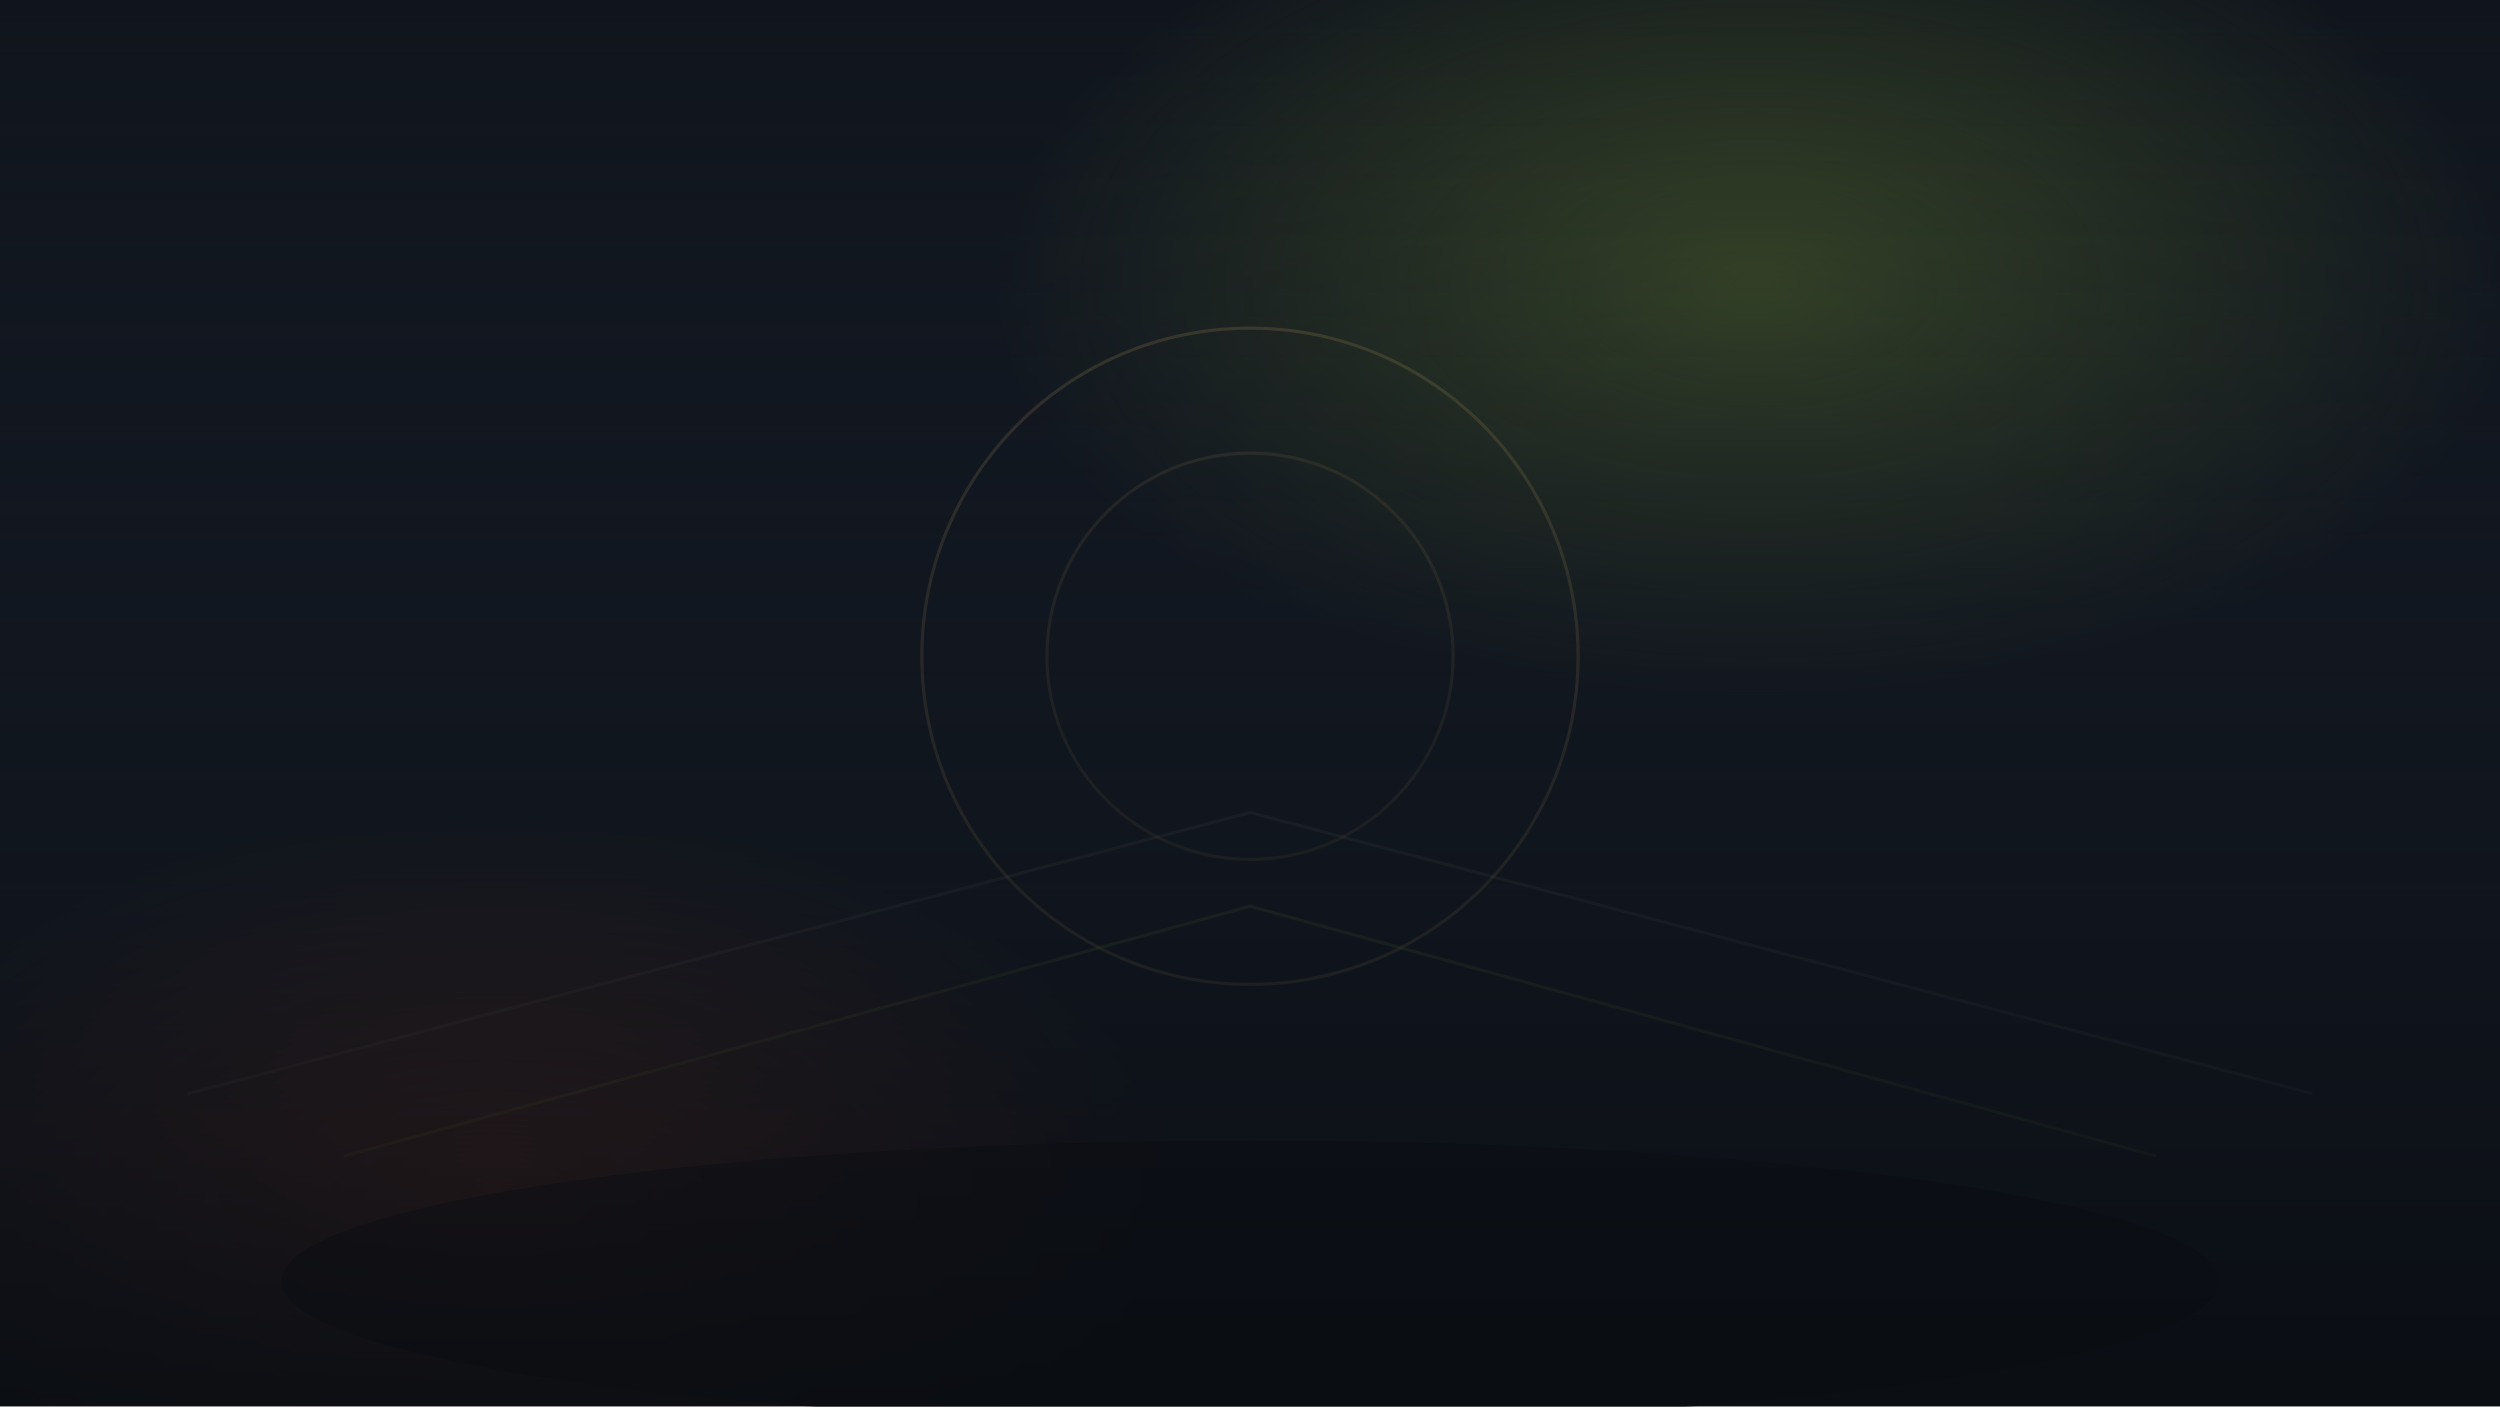
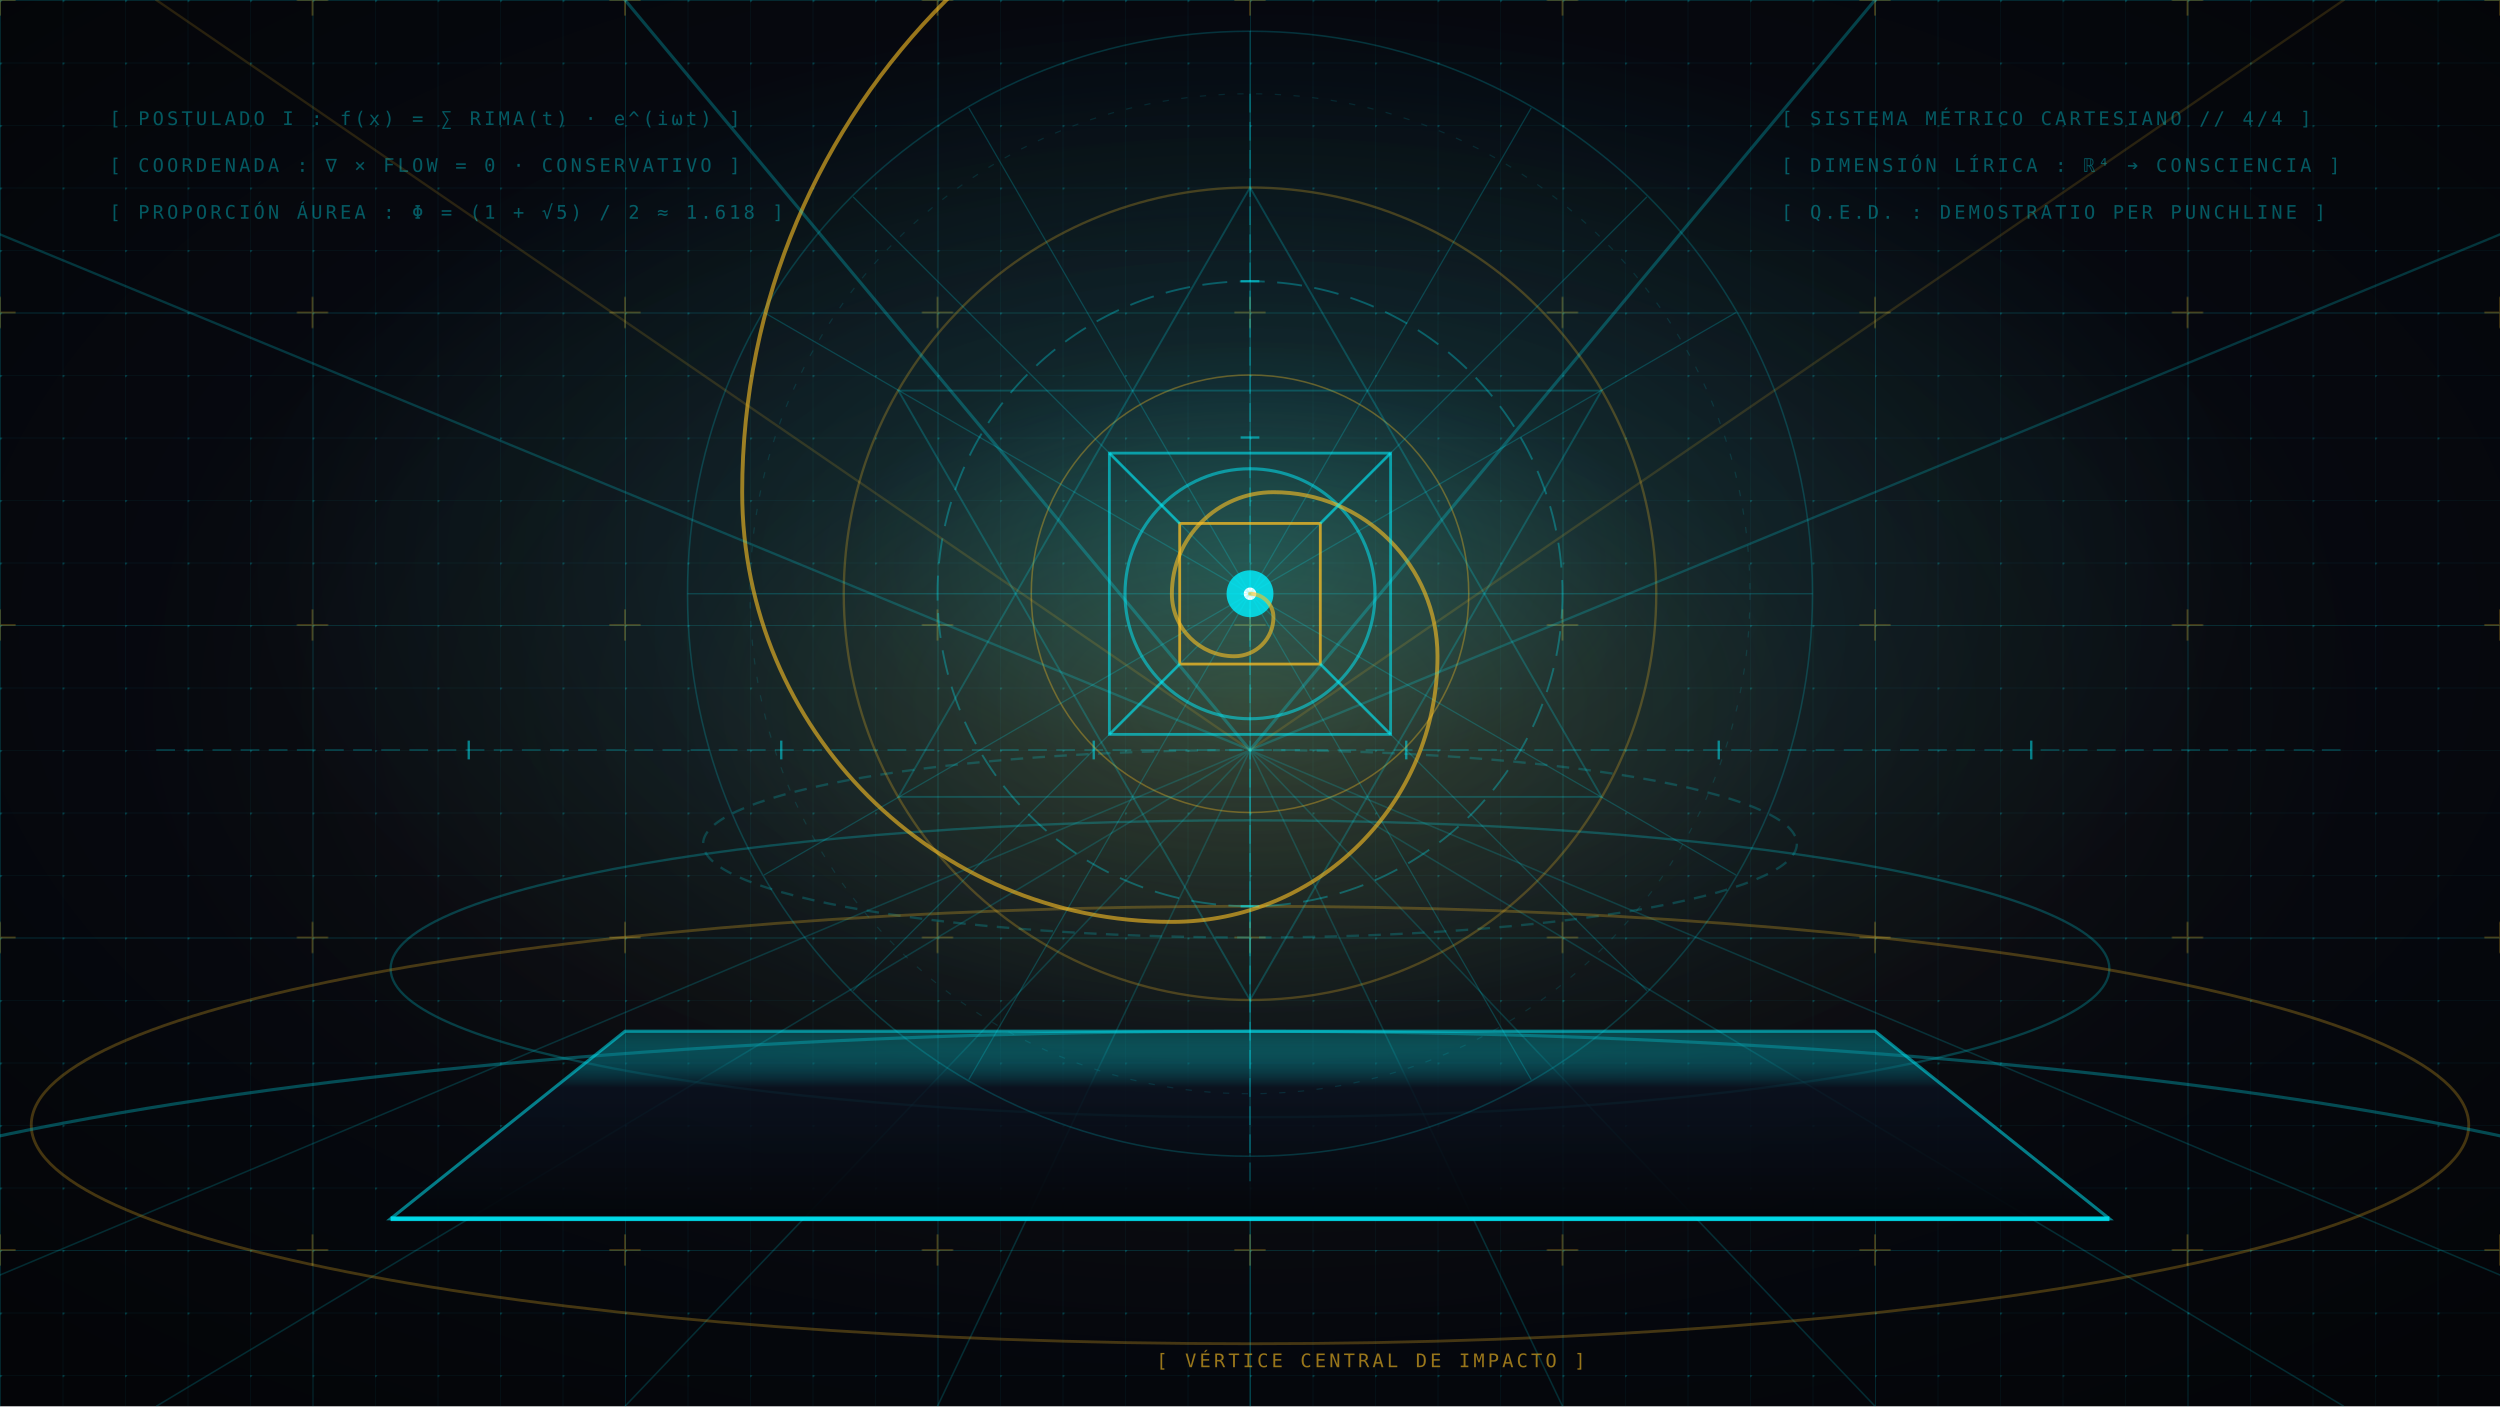
- <svg xmlns="http://www.w3.org/2000/svg" width="1600" height="900" viewBox="0 0 1600 900" fill="none">
+ <svg xmlns="http://www.w3.org/2000/svg" viewBox="0 0 1600 900" width="1600" height="900" fill="none">
  <defs>
-     <radialGradient id="spot" cx="70%" cy="20%" r="55%">
-       <stop offset="0%" stop-color="#c8f542" stop-opacity="0.22" />
-       <stop offset="55%" stop-color="#c8f542" stop-opacity="0" />
+     <radialGradient id="bgGrad" cx="50%" cy="45%" r="70%">
+       <stop offset="0%" stop-color="#0c1424" />
+       <stop offset="45%" stop-color="#070a12" />
+       <stop offset="100%" stop-color="#040508" />
    </radialGradient>
-     <radialGradient id="warm" cx="20%" cy="85%" r="45%">
-       <stop offset="0%" stop-color="#ff5a1f" stop-opacity="0.28" />
-       <stop offset="60%" stop-color="#ff5a1f" stop-opacity="0" />
+     <radialGradient id="cyanAura" cx="50%" cy="40%" r="40%">
+       <stop offset="0%" stop-color="#00f0ff" stop-opacity="0.25" />
+       <stop offset="40%" stop-color="#00f0ff" stop-opacity="0.08" />
+       <stop offset="100%" stop-color="#00f0ff" stop-opacity="0" />
    </radialGradient>
-     <linearGradient id="floor" x1="0" y1="0" x2="0" y2="1">
-       <stop offset="0%" stop-color="#1a2230" stop-opacity="0" />
-       <stop offset="100%" stop-color="#0a0d12" stop-opacity="0.9" />
+     <radialGradient id="goldAura" cx="50%" cy="50%" r="45%">
+       <stop offset="0%" stop-color="#fbbf24" stop-opacity="0.18" />
+       <stop offset="50%" stop-color="#fbbf24" stop-opacity="0.04" />
+       <stop offset="100%" stop-color="#fbbf24" stop-opacity="0" />
+     </radialGradient>
+     <linearGradient id="stageFloor" x1="0%" y1="0%" x2="0%" y2="100%">
+       <stop offset="0%" stop-color="#00f0ff" stop-opacity="0.2" />
+       <stop offset="30%" stop-color="#0a1220" stop-opacity="0.8" />
+       <stop offset="100%" stop-color="#04060a" stop-opacity="0.95" />
    </linearGradient>
+     <pattern id="mathGrid" width="40" height="40" patternUnits="userSpaceOnUse">
+       <path d="M 40 0 L 0 0 0 40" fill="none" stroke="#00f0ff" stroke-width="0.75" stroke-opacity="0.07" />
+       <circle cx="0" cy="0" r="1.5" fill="#00f0ff" fill-opacity="0.18" />
+     </pattern>
+     <pattern id="majorGrid" width="200" height="200" patternUnits="userSpaceOnUse">
+       <path d="M 200 0 L 0 0 0 200" fill="none" stroke="#00f0ff" stroke-width="1.2" stroke-opacity="0.12" />
+       <path d="M 10 0 L 0 0 0 10 M 190 0 L 200 0 200 10 M 0 190 L 0 200 10 200 M 190 200 L 200 200 200 190" fill="none" stroke="#fbbf24" stroke-width="1.2" stroke-opacity="0.25" />
+     </pattern>
  </defs>
-   <rect width="1600" height="900" fill="#10151d" />
-   <rect width="1600" height="900" fill="url(#spot)" />
-   <rect width="1600" height="900" fill="url(#warm)" />
-   <ellipse cx="800" cy="820" rx="620" ry="90" fill="#000" opacity="0.45" />
-   <path d="M120 700 L800 520 L1480 700" stroke="#f3eee4" stroke-opacity="0.08" stroke-width="2" />
-   <path d="M220 740 L800 580 L1380 740" stroke="#c8f542" stroke-opacity="0.12" stroke-width="2" />
-   <circle cx="800" cy="420" r="210" stroke="#e9c46a" stroke-opacity="0.18" stroke-width="2" />
-   <circle cx="800" cy="420" r="130" stroke="#e9c46a" stroke-opacity="0.12" stroke-width="2" />
-   <rect width="1600" height="900" fill="url(#floor)" />
+   <rect width="1600" height="900" fill="url(#bgGrad)" />
+   <rect width="1600" height="900" fill="url(#mathGrid)" />
+   <rect width="1600" height="900" fill="url(#majorGrid)" />
+   <rect width="1600" height="900" fill="url(#cyanAura)" />
+   <rect width="1600" height="900" fill="url(#goldAura)" />
+   <g opacity="0.65">
+     <path d="M 800 480 L -200 900 M 800 480 L 100 900 M 800 480 L 400 900 M 800 480 L 600 900 M 800 480 L 800 900 M 800 480 L 1000 900 M 800 480 L 1200 900 M 800 480 L 1500 900 M 800 480 L 1800 900" stroke="#00f0ff" stroke-width="1" stroke-opacity="0.25" />
+     <ellipse cx="800" cy="540" rx="350" ry="60" fill="none" stroke="#00f0ff" stroke-width="1.5" stroke-opacity="0.3" stroke-dasharray="8 6" />
+     <ellipse cx="800" cy="620" rx="550" ry="95" fill="none" stroke="#00f0ff" stroke-width="1.5" stroke-opacity="0.35" />
+     <ellipse cx="800" cy="720" rx="780" ry="140" fill="none" stroke="#fbbf24" stroke-width="1.8" stroke-opacity="0.4" />
+     <ellipse cx="800" cy="850" rx="1050" ry="190" fill="none" stroke="#00f0ff" stroke-width="2" stroke-opacity="0.45" />
+   </g>
+   <polygon points="400,660 1200,660 1350,780 250,780" fill="url(#stageFloor)" />
+   <polygon points="400,660 1200,660 1350,780 250,780" fill="none" stroke="#00f0ff" stroke-width="2" stroke-opacity="0.5" />
+   <line x1="250" y1="780" x2="1350" y2="780" stroke="#00f0ff" stroke-width="3" stroke-opacity="0.8" />
+   <g transform="translate(800, 480)">
+     <line x1="-700" y1="0" x2="700" y2="0" stroke="#00f0ff" stroke-width="1" stroke-opacity="0.25" stroke-dasharray="12 6" />
+     <line x1="0" y1="-420" x2="0" y2="280" stroke="#00f0ff" stroke-width="1" stroke-opacity="0.25" stroke-dasharray="12 6" />
+     <path d="M -500 -6 L -500 6 M -300 -6 L -300 6 M -100 -6 L -100 6 M 100 -6 L 100 6 M 300 -6 L 300 6 M 500 -6 L 500 6" stroke="#00f0ff" stroke-width="1.5" stroke-opacity="0.5" />
+     <path d="M -6 -300 L 6 -300 M -6 -200 L 6 -200 M -6 -100 L 6 -100 M -6 100 L 6 100" stroke="#00f0ff" stroke-width="1.5" stroke-opacity="0.5" />
+   </g>
+   <g transform="translate(800, 380)">
+     <circle r="360" fill="none" stroke="#00f0ff" stroke-width="1" stroke-opacity="0.18" />
+     <circle r="320" fill="none" stroke="#00f0ff" stroke-width="0.75" stroke-opacity="0.12" stroke-dasharray="4 8" />
+     <circle r="260" fill="none" stroke="#fbbf24" stroke-width="1.5" stroke-opacity="0.25" />
+     <circle r="200" fill="none" stroke="#00f0ff" stroke-width="1.2" stroke-opacity="0.3" stroke-dasharray="16 8" />
+     <circle r="140" fill="none" stroke="#fbbf24" stroke-width="1" stroke-opacity="0.35" />
+     <circle r="80" fill="none" stroke="#00f0ff" stroke-width="2" stroke-opacity="0.5" />
+     <circle r="15" fill="#00f0ff" fill-opacity="0.8" />
+     <circle r="4" fill="#ffffff" />
+     <g stroke="#00f0ff" stroke-width="0.8" stroke-opacity="0.2">
+       <line x1="-360" y1="0" x2="360" y2="0" />
+       <line x1="0" y1="-360" x2="0" y2="360" />
+       <line x1="-254" y1="-254" x2="254" y2="254" />
+       <line x1="-254" y1="254" x2="254" y2="-254" />
+       <line x1="-311" y1="-180" x2="311" y2="180" />
+       <line x1="-180" y1="-311" x2="180" y2="311" />
+       <line x1="-311" y1="180" x2="311" y2="-180" />
+       <line x1="-180" y1="311" x2="180" y2="-311" />
+     </g>
+     <polygon points="0,-260 225,130 -225,130" fill="none" stroke="#00f0ff" stroke-width="1.2" stroke-opacity="0.2" />
+     <polygon points="0,260 225,-130 -225,-130" fill="none" stroke="#00f0ff" stroke-width="1.2" stroke-opacity="0.2" />
+     <path d="M 0 0               A 15 15 0 0 1 15 15               A 25 25 0 0 1 -10 40               A 40 40 0 0 1 -50 0               A 65 65 0 0 1 15 -65               A 105 105 0 0 1 120 40               A 170 170 0 0 1 -50 210               A 275 275 0 0 1 -325 -65               A 445 445 0 0 1 120 -510" fill="none" stroke="#fbbf24" stroke-width="2.5" stroke-opacity="0.6" stroke-linecap="round" />
+     <g stroke="#00f0ff" stroke-width="1.8" stroke-opacity="0.55" fill="none">
+       <polygon points="-90,-90 90,-90 90,90 -90,90" />
+       <polygon points="-45,-45 45,-45 45,45 -45,45" stroke="#fbbf24" stroke-opacity="0.75" />
+       <line x1="-90" y1="-90" x2="-45" y2="-45" />
+       <line x1="90" y1="-90" x2="45" y2="-45" />
+       <line x1="90" y1="90" x2="45" y2="45" />
+       <line x1="-90" y1="90" x2="-45" y2="45" />
+     </g>
+   </g>
+   <g stroke-linecap="round">
+     <line x1="0" y1="150" x2="800" y2="480" stroke="#00f0ff" stroke-width="1.5" stroke-opacity="0.2" />
+     <line x1="1600" y1="150" x2="800" y2="480" stroke="#00f0ff" stroke-width="1.5" stroke-opacity="0.2" />
+     <line x1="100" y1="0" x2="800" y2="480" stroke="#fbbf24" stroke-width="1.5" stroke-opacity="0.15" />
+     <line x1="1500" y1="0" x2="800" y2="480" stroke="#fbbf24" stroke-width="1.5" stroke-opacity="0.15" />
+     <line x1="400" y1="0" x2="800" y2="480" stroke="#00f0ff" stroke-width="2" stroke-opacity="0.25" />
+     <line x1="1200" y1="0" x2="800" y2="480" stroke="#00f0ff" stroke-width="2" stroke-opacity="0.25" />
+   </g>
+   <g font-family="monospace" font-size="12" fill="#00f0ff" fill-opacity="0.35" letter-spacing="2">
+     <text x="70" y="80">[ POSTULADO I : f(x) = ∑ RIMA(t) · e^(iωt) ]</text>
+     <text x="70" y="110">[ COORDENADA : ∇ × FLOW = 0 · CONSERVATIVO ]</text>
+     <text x="70" y="140">[ PROPORCIÓN ÁUREA : Φ = (1 + √5) / 2 ≈ 1.618 ]</text>
+     <text x="1140" y="80">[ SISTEMA MÉTRICO CARTESIANO // 4/4 ]</text>
+     <text x="1140" y="110">[ DIMENSIÓN LÍRICA : ℝ⁴ ➔ CONSCIENCIA ]</text>
+     <text x="1140" y="140">[ Q.E.D. : DEMOSTRATIO PER PUNCHLINE ]</text>
+     <text x="740" y="875" fill="#fbbf24" fill-opacity="0.6">[ VÉRTICE CENTRAL DE IMPACTO ]</text>
+   </g>
</svg>
